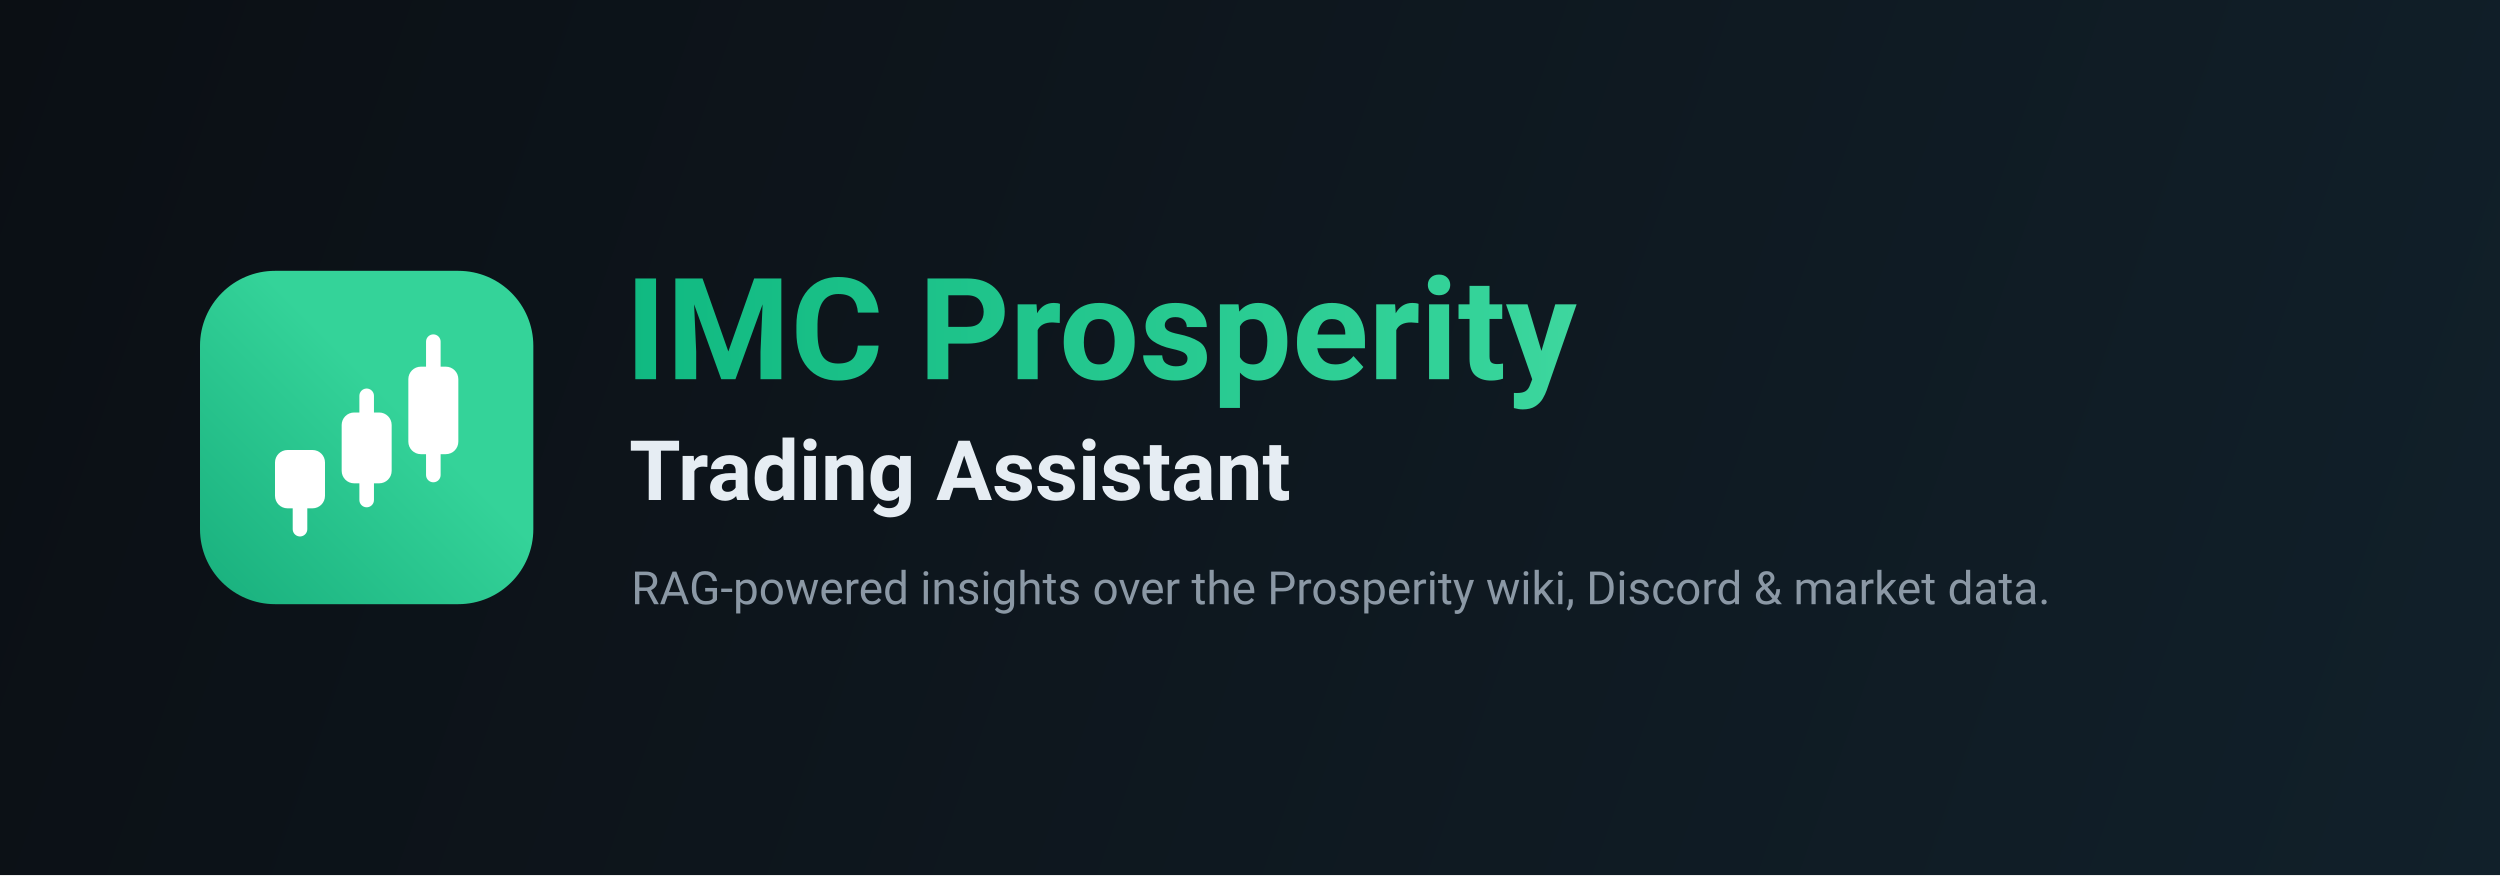
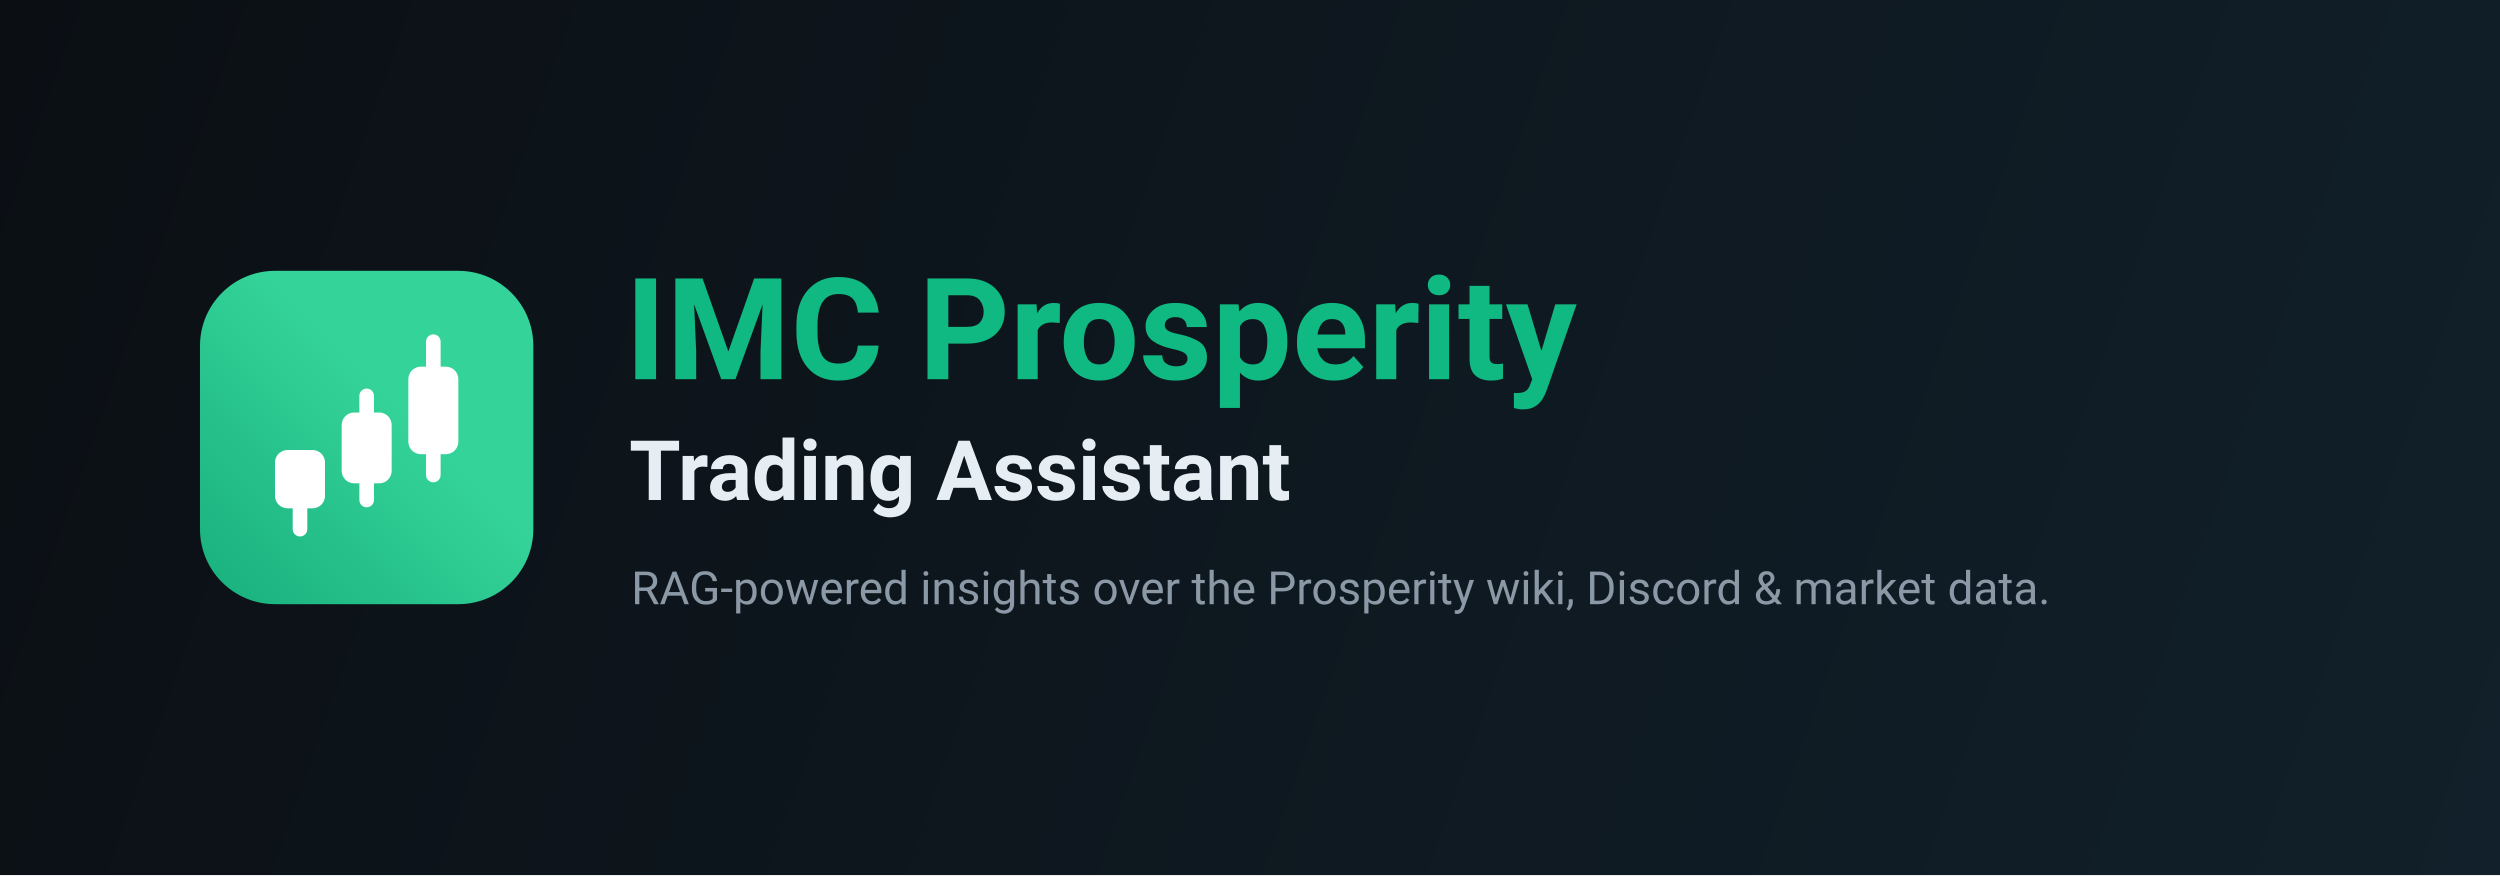
<svg xmlns="http://www.w3.org/2000/svg" width="1200" height="420" viewBox="0 0 1200 420" role="img" aria-label="IMC Prosperity Trading Assistant">
  <defs>
    <linearGradient id="bg" x1="0" y1="0" x2="1200" y2="420" gradientUnits="userSpaceOnUse">
      <stop offset="0" stop-color="#0B0F14" />
      <stop offset="1" stop-color="#11202A" />
-     </linearGradient>
-     <linearGradient id="word" x1="300" y1="0" x2="980" y2="0" gradientUnits="userSpaceOnUse">
-       <stop offset="0" stop-color="#10B981" />
-       <stop offset="0.6" stop-color="#34D399" />
-       <stop offset="1" stop-color="#6EE7B7" />
    </linearGradient>
    <linearGradient id="tile" x1="0" y1="290" x2="160" y2="130" gradientUnits="userSpaceOnUse">
      <stop offset="0" stop-color="#059669" />
      <stop offset="1" stop-color="#34D399" />
    </linearGradient>
  </defs>
  <rect width="1200" height="420" fill="url(#bg)" />
  <g transform="translate(96 130)">
    <rect width="160" height="160" rx="36" fill="url(#tile)" />
    <g fill="none" stroke="#ffffff" stroke-width="7" stroke-linecap="round">
      <line x1="48" y1="100" x2="48" y2="124" />
      <line x1="80" y1="60" x2="80" y2="110" />
      <line x1="112" y1="34" x2="112" y2="98" />
    </g>
    <g fill="#ffffff">
      <rect x="36" y="86" width="24" height="28" rx="6" />
      <rect x="68" y="68" width="24" height="34" rx="6" />
      <rect x="100" y="46" width="24" height="42" rx="6" />
    </g>
  </g>
-   <text x="300" y="182" font-family="system-ui,-apple-system,Segoe UI,Roboto,Helvetica,Arial,sans-serif" font-size="68" font-weight="700" fill="url(#word)">IMC Prosperity</text>
+   <text x="300" y="182" font-family="system-ui,-apple-system,Segoe UI,Roboto,Helvetica,Arial,sans-serif" font-size="68" font-weight="700" fill="#10B981">IMC Prosperity</text>
  <text x="302" y="240" font-family="system-ui,-apple-system,Segoe UI,Roboto,Helvetica,Arial,sans-serif" font-size="40" font-weight="600" fill="#E6EDF3">Trading Assistant</text>
  <text x="303" y="290" font-family="system-ui,-apple-system,Segoe UI,Roboto,Helvetica,Arial,sans-serif" font-size="22" fill="#8B98A5">RAG-powered insights over the Prosperity wiki, Discord &amp; market data.</text>
</svg>
